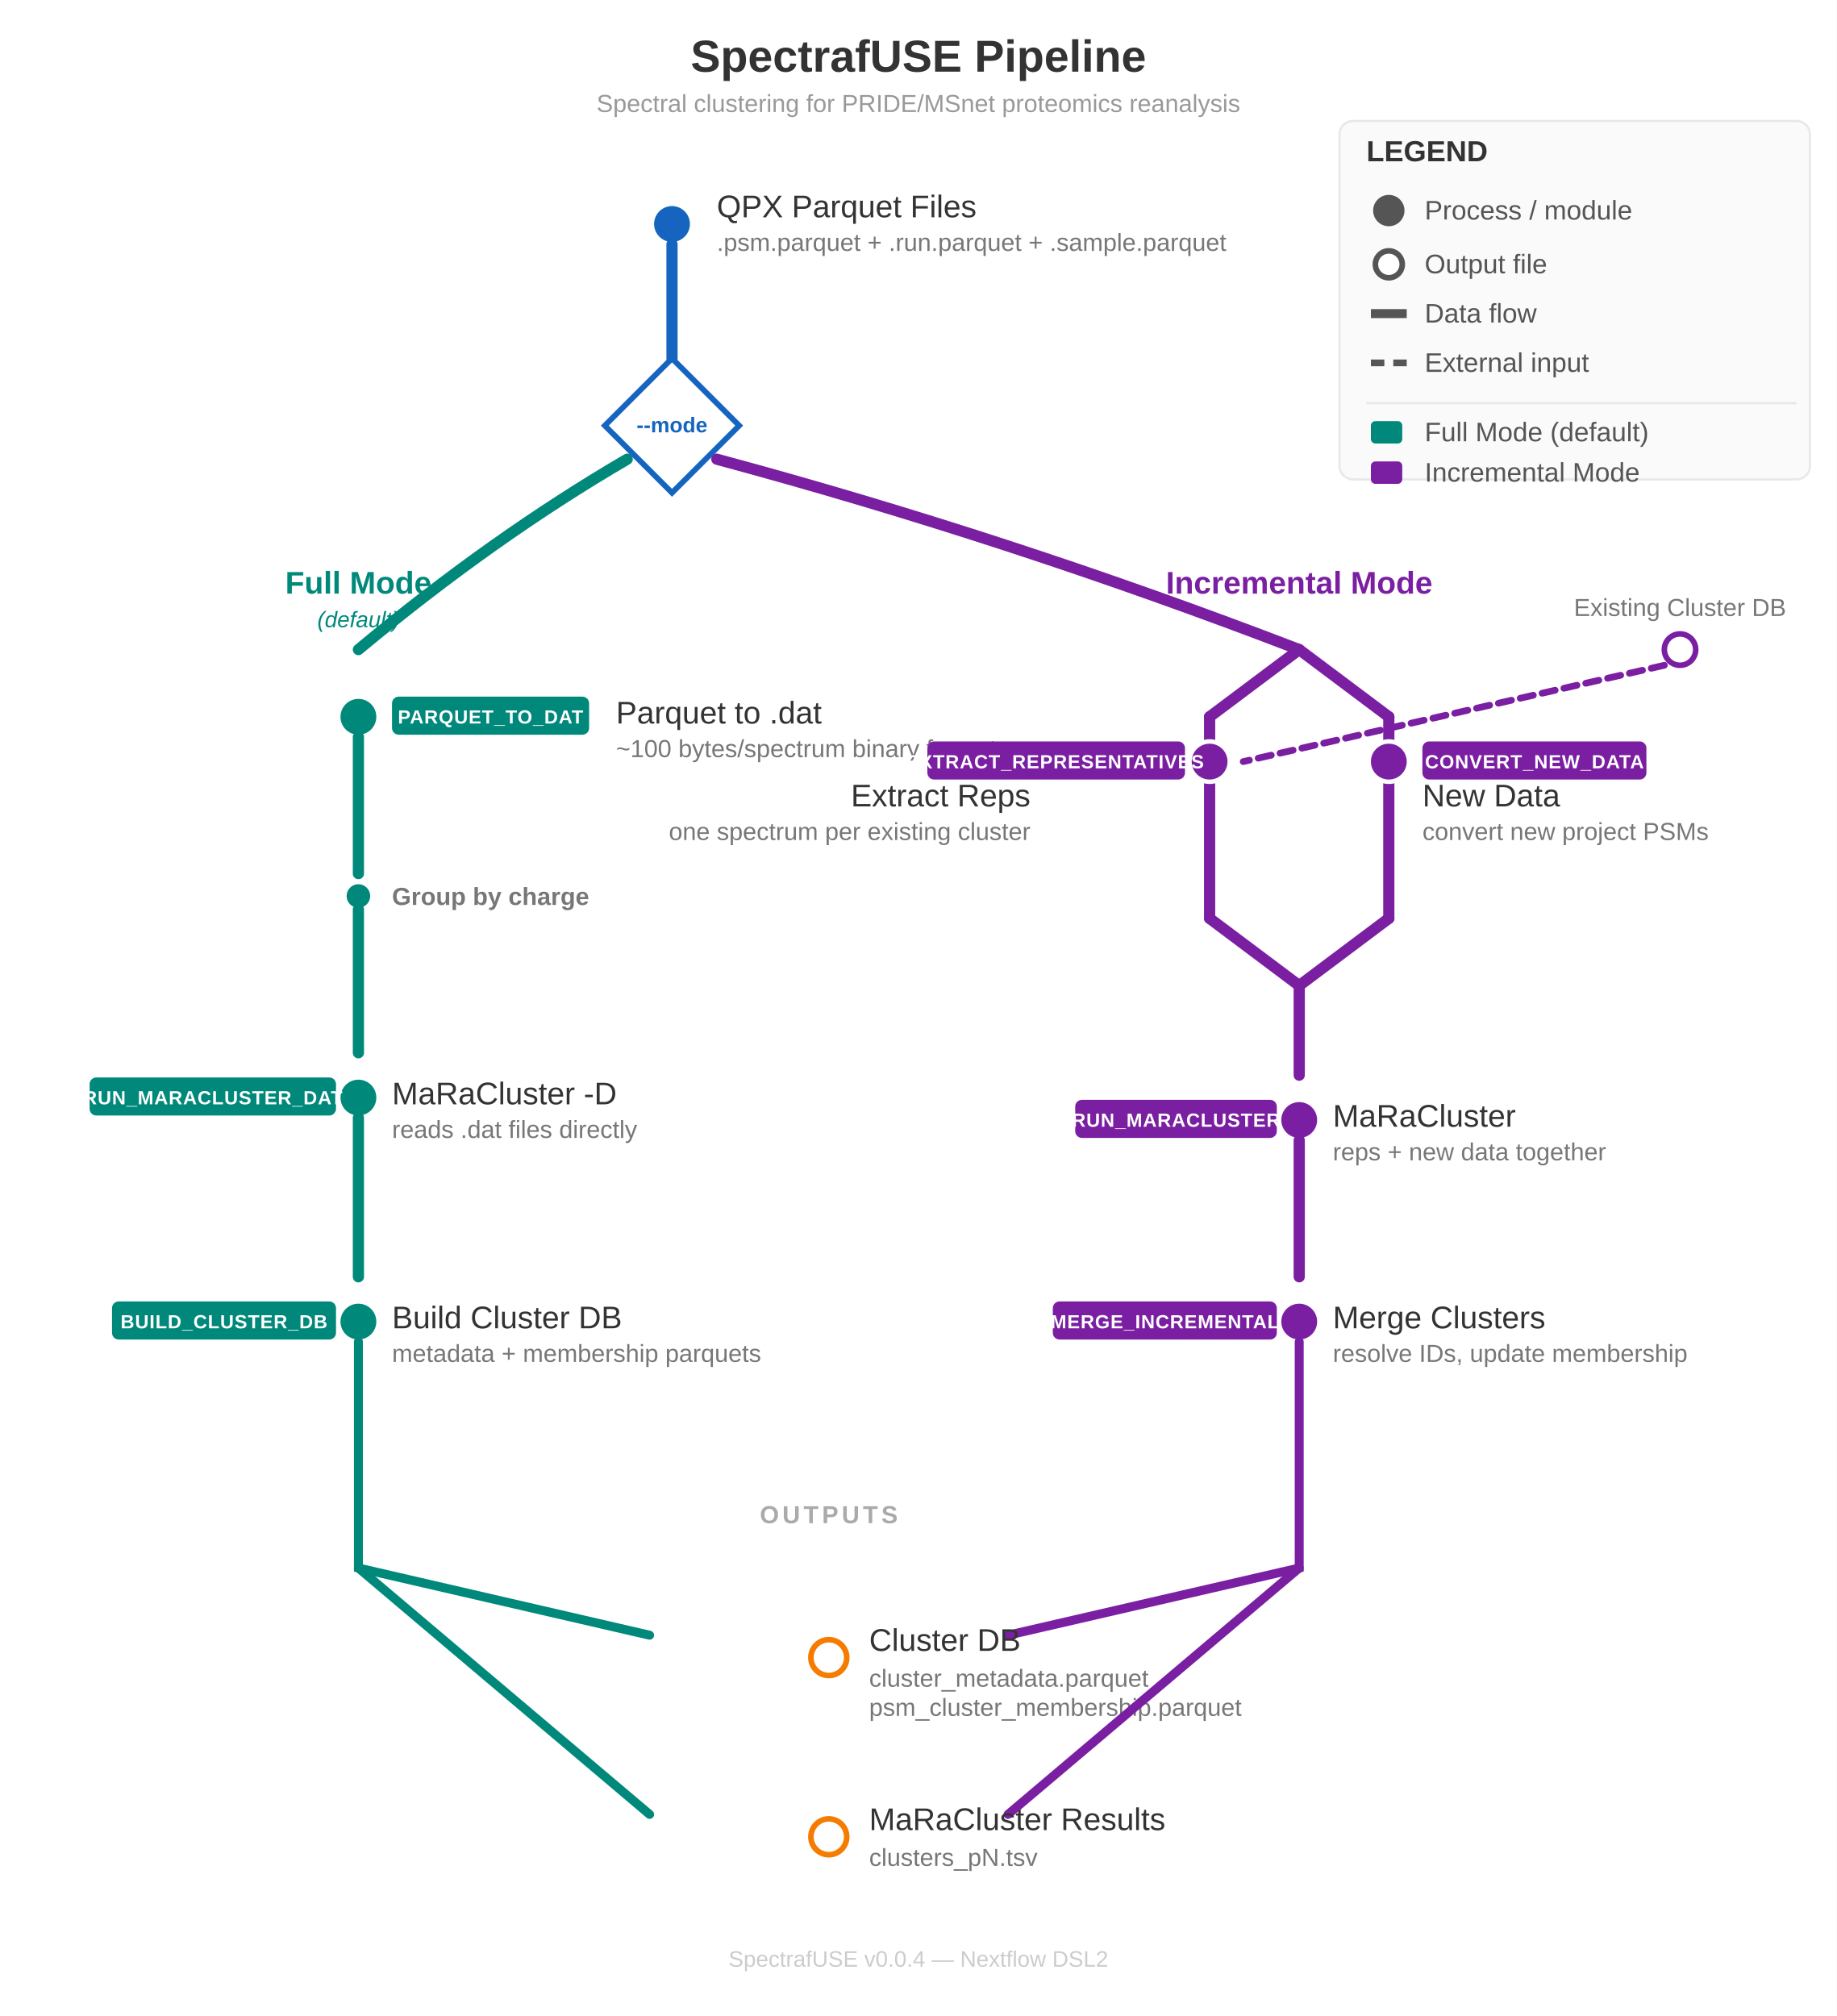
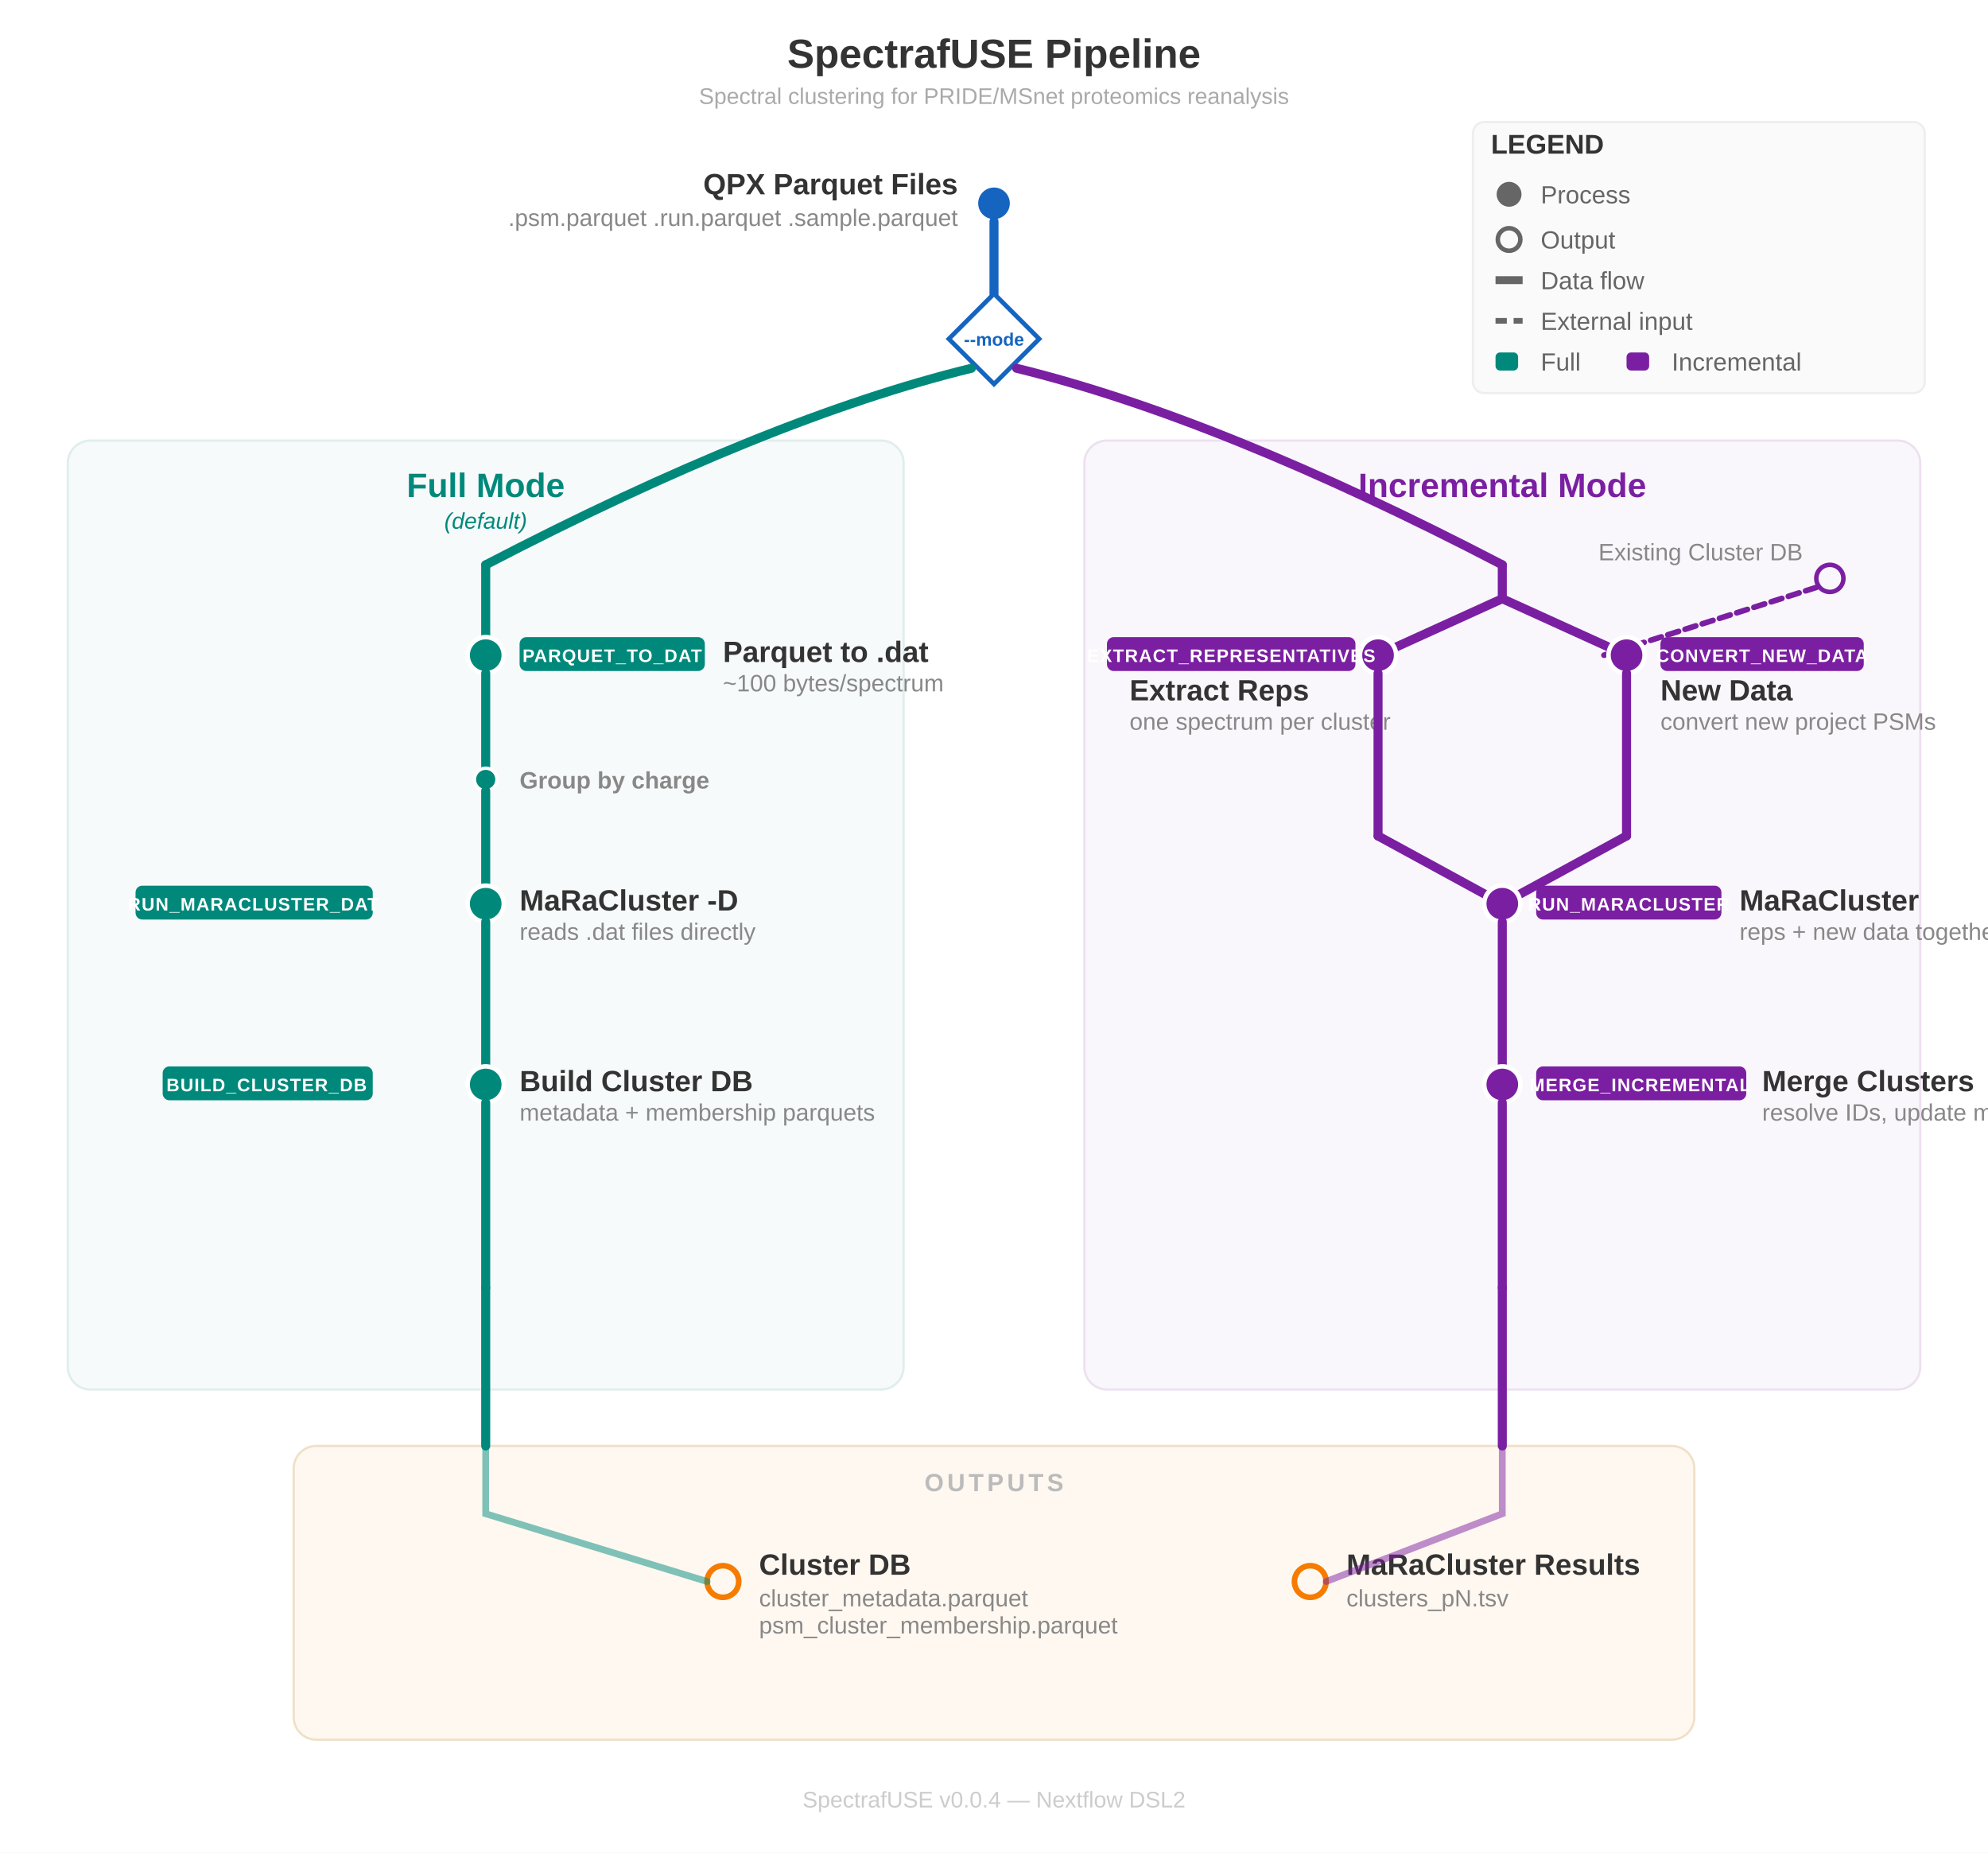
- <svg xmlns="http://www.w3.org/2000/svg" viewBox="0 0 820 900" width="820" height="900">
+ <svg xmlns="http://www.w3.org/2000/svg" viewBox="0 0 880 820" width="880" height="820">
  <defs>
    <style>
-       .station-label { font-family: 'Helvetica Neue', Arial, sans-serif; font-size: 14px; font-weight: 500; fill: #333333; }
-       .station-sublabel { font-family: 'Helvetica Neue', Arial, sans-serif; font-size: 11px; fill: #777777; }
-       .legend-text { font-family: 'Helvetica Neue', Arial, sans-serif; font-size: 12px; fill: #555555; }
-       .legend-title { font-family: 'Helvetica Neue', Arial, sans-serif; font-size: 13px; font-weight: 700; fill: #333333; }
-       .tool-badge { font-family: 'Helvetica Neue', Arial, sans-serif; font-size: 8.5px; font-weight: 700; fill: #ffffff; letter-spacing: 0.3px; }
-       .skip-label { font-family: 'Helvetica Neue', Arial, sans-serif; font-size: 10px; fill: #999999; font-style: italic; }
-       .mode-label { font-family: 'Helvetica Neue', Arial, sans-serif; font-size: 14px; font-weight: 700; }
-       .mode-sublabel { font-family: 'Helvetica Neue', Arial, sans-serif; font-size: 10px; font-style: italic; }
-       .section-title { font-family: 'Helvetica Neue', Arial, sans-serif; font-size: 11px; font-weight: 600; fill: #aaaaaa; letter-spacing: 1.5px; }
+       .label { font-family: 'Helvetica Neue', Arial, sans-serif; font-size: 13px; font-weight: 600; fill: #333; }
+       .sublabel { font-family: 'Helvetica Neue', Arial, sans-serif; font-size: 10.5px; fill: #888; }
+       .badge { font-family: 'Helvetica Neue', Arial, sans-serif; font-size: 8px; font-weight: 700; fill: #fff; letter-spacing: 0.4px; }
+       .legend-text { font-family: 'Helvetica Neue', Arial, sans-serif; font-size: 11px; fill: #666; }
+       .legend-title { font-family: 'Helvetica Neue', Arial, sans-serif; font-size: 12px; font-weight: 700; fill: #333; }
+       .col-title { font-family: 'Helvetica Neue', Arial, sans-serif; font-size: 15px; font-weight: 700; }
+       .col-sub { font-family: 'Helvetica Neue', Arial, sans-serif; font-size: 10px; font-style: italic; }
    </style>
  </defs>
-   <rect width="820" height="900" fill="#ffffff" />
-   <text x="410" y="32" text-anchor="middle" font-family="'Helvetica Neue', Arial, sans-serif" font-size="20" font-weight="bold" fill="#333">SpectrafUSE Pipeline</text>
-   <text x="410" y="50" text-anchor="middle" font-family="'Helvetica Neue', Arial, sans-serif" font-size="11" fill="#999">Spectral clustering for PRIDE/MSnet proteomics reanalysis</text>
-   <g transform="translate(610, 72)">
-     <rect x="-12" y="-18" width="210" height="160" rx="6" fill="#fafafa" stroke="#e8e8e8" stroke-width="1" />
+   <rect width="880" height="820" fill="#ffffff" />
+   <text x="440" y="30" text-anchor="middle" font-family="'Helvetica Neue', Arial, sans-serif" font-size="18" font-weight="bold" fill="#333">SpectrafUSE Pipeline</text>
+   <text x="440" y="46" text-anchor="middle" font-family="'Helvetica Neue', Arial, sans-serif" font-size="10" fill="#aaa">Spectral clustering for PRIDE/MSnet proteomics reanalysis</text>
+   <g transform="translate(660, 68)">
+     <rect x="-8" y="-14" width="200" height="120" rx="5" fill="#fafafa" stroke="#eee" stroke-width="1" />
    <text x="0" y="0" class="legend-title">LEGEND</text>
-     <circle cx="10" cy="22" r="7" fill="#555" />
-     <text x="26" y="26" class="legend-text">Process / module</text>
-     <circle cx="10" cy="46" r="6" fill="#ffffff" stroke="#555" stroke-width="2.5" />
-     <text x="26" y="50" class="legend-text">Output file</text>
-     <line x1="2" y1="68" x2="18" y2="68" stroke="#555" stroke-width="4" />
-     <text x="26" y="72" class="legend-text">Data flow</text>
-     <line x1="2" y1="90" x2="18" y2="90" stroke="#555" stroke-width="3" stroke-dasharray="6,4" />
-     <text x="26" y="94" class="legend-text">External input</text>
-     <line x1="0" y1="108" x2="192" y2="108" stroke="#e8e8e8" stroke-width="1" />
-     <rect x="2" y="116" width="14" height="10" rx="2" fill="#00897B" />
-     <text x="26" y="125" class="legend-text">Full Mode (default)</text>
-     <rect x="2" y="134" width="14" height="10" rx="2" fill="#7B1FA2" />
-     <text x="26" y="143" class="legend-text">Incremental Mode</text>
+     <circle cx="8" cy="18" r="5.5" fill="#666" />
+     <text x="22" y="22" class="legend-text">Process</text>
+     <circle cx="8" cy="38" r="5" fill="none" stroke="#666" stroke-width="2" />
+     <text x="22" y="42" class="legend-text">Output</text>
+     <line x1="2" y1="56" x2="14" y2="56" stroke="#666" stroke-width="3.5" />
+     <text x="22" y="60" class="legend-text">Data flow</text>
+     <line x1="2" y1="74" x2="14" y2="74" stroke="#666" stroke-width="2.5" stroke-dasharray="5,3" />
+     <text x="22" y="78" class="legend-text">External input</text>
+     <rect x="2" y="88" width="10" height="8" rx="2" fill="#00897B" />
+     <text x="22" y="96" class="legend-text">Full</text>
+     <rect x="60" y="88" width="10" height="8" rx="2" fill="#7B1FA2" />
+     <text x="80" y="96" class="legend-text">Incremental</text>
  </g>
-   <circle cx="300" cy="100" r="9" fill="#1565C0" stroke="#ffffff" stroke-width="2" />
-   <text x="320" y="97" class="station-label">QPX Parquet Files</text>
-   <text x="320" y="112" class="station-sublabel">.psm.parquet + .run.parquet + .sample.parquet</text>
-   <line x1="300" y1="109" x2="300" y2="160" stroke="#1565C0" stroke-width="5" stroke-linecap="round" />
-   <polygon points="300,160 330,190 300,220 270,190" fill="#ffffff" stroke="#1565C0" stroke-width="2.5" />
-   <text x="300" y="193" text-anchor="middle" font-family="'Helvetica Neue', Arial, sans-serif" font-size="9.5" font-weight="bold" fill="#1565C0">--mode</text>
-   <text x="160" y="265" text-anchor="middle" class="mode-label" fill="#00897B">Full Mode</text>
-   <text x="160" y="280" text-anchor="middle" class="mode-sublabel" fill="#00897B">(default)</text>
-   <text x="580" y="265" text-anchor="middle" class="mode-label" fill="#7B1FA2">Incremental Mode</text>
-   <path d="M 280,205 Q 220,240 160,290" fill="none" stroke="#00897B" stroke-width="5" stroke-linecap="round" />
-   <path d="M 320,205 Q 450,240 580,290" fill="none" stroke="#7B1FA2" stroke-width="5" stroke-linecap="round" />
-   <circle cx="160" cy="320" r="9" fill="#00897B" stroke="#ffffff" stroke-width="2" />
-   <rect x="175" y="311" width="88" height="17" rx="3" fill="#00897B" />
-   <text x="219" y="323" text-anchor="middle" class="tool-badge">PARQUET_TO_DAT</text>
-   <text x="275" y="323" class="station-label">Parquet to .dat</text>
-   <text x="275" y="338" class="station-sublabel">~100 bytes/spectrum binary format</text>
-   <line x1="160" y1="329" x2="160" y2="390" stroke="#00897B" stroke-width="5" stroke-linecap="round" />
-   <circle cx="160" cy="400" r="6" fill="#00897B" stroke="#ffffff" stroke-width="1.5" />
-   <text x="175" y="404" class="station-sublabel" fill="#00897B" font-weight="600">Group by charge</text>
-   <line x1="160" y1="406" x2="160" y2="470" stroke="#00897B" stroke-width="5" stroke-linecap="round" />
-   <circle cx="160" cy="490" r="9" fill="#00897B" stroke="#ffffff" stroke-width="2" />
-   <rect x="40" y="481" width="110" height="17" rx="3" fill="#00897B" />
-   <text x="95" y="493" text-anchor="middle" class="tool-badge">RUN_MARACLUSTER_DAT</text>
-   <text x="175" y="493" class="station-label">MaRaCluster -D</text>
-   <text x="175" y="508" class="station-sublabel">reads .dat files directly</text>
-   <line x1="160" y1="499" x2="160" y2="570" stroke="#00897B" stroke-width="5" stroke-linecap="round" />
-   <circle cx="160" cy="590" r="9" fill="#00897B" stroke="#ffffff" stroke-width="2" />
-   <rect x="50" y="581" width="100" height="17" rx="3" fill="#00897B" />
-   <text x="100" y="593" text-anchor="middle" class="tool-badge">BUILD_CLUSTER_DB</text>
-   <text x="175" y="593" class="station-label">Build Cluster DB</text>
-   <text x="175" y="608" class="station-sublabel">metadata + membership parquets</text>
-   <circle cx="750" cy="290" r="7" fill="#ffffff" stroke="#7B1FA2" stroke-width="2.5" />
-   <text x="750" y="275" text-anchor="middle" class="station-sublabel" fill="#7B1FA2">Existing Cluster DB</text>
-   <path d="M 743,297 L 555,340" stroke="#7B1FA2" stroke-width="3" stroke-dasharray="6,4" fill="none" stroke-linecap="round" />
-   <path d="M 580,290 L 540,320" fill="none" stroke="#7B1FA2" stroke-width="5" stroke-linecap="round" />
-   <line x1="540" y1="320" x2="540" y2="410" stroke="#7B1FA2" stroke-width="5" stroke-linecap="round" />
-   <circle cx="540" cy="340" r="9" fill="#7B1FA2" stroke="#ffffff" stroke-width="2" />
-   <rect x="414" y="331" width="115" height="17" rx="3" fill="#7B1FA2" />
-   <text x="471" y="343" text-anchor="middle" class="tool-badge">EXTRACT_REPRESENTATIVES</text>
-   <text x="460" y="360" text-anchor="end" class="station-label">Extract Reps</text>
-   <text x="460" y="375" text-anchor="end" class="station-sublabel">one spectrum per existing cluster</text>
-   <path d="M 580,290 L 620,320" fill="none" stroke="#7B1FA2" stroke-width="5" stroke-linecap="round" />
-   <line x1="620" y1="320" x2="620" y2="410" stroke="#7B1FA2" stroke-width="5" stroke-linecap="round" />
-   <circle cx="620" cy="340" r="9" fill="#7B1FA2" stroke="#ffffff" stroke-width="2" />
-   <rect x="635" y="331" width="100" height="17" rx="3" fill="#7B1FA2" />
-   <text x="685" y="343" text-anchor="middle" class="tool-badge">CONVERT_NEW_DATA</text>
-   <text x="635" y="360" class="station-label">New Data</text>
-   <text x="635" y="375" class="station-sublabel">convert new project PSMs</text>
-   <path d="M 540,410 L 580,440" fill="none" stroke="#7B1FA2" stroke-width="5" stroke-linecap="round" />
-   <path d="M 620,410 L 580,440" fill="none" stroke="#7B1FA2" stroke-width="5" stroke-linecap="round" />
-   <line x1="580" y1="440" x2="580" y2="480" stroke="#7B1FA2" stroke-width="5" stroke-linecap="round" />
-   <circle cx="580" cy="500" r="9" fill="#7B1FA2" stroke="#ffffff" stroke-width="2" />
-   <rect x="480" y="491" width="90" height="17" rx="3" fill="#7B1FA2" />
-   <text x="525" y="503" text-anchor="middle" class="tool-badge">RUN_MARACLUSTER</text>
-   <text x="595" y="503" class="station-label">MaRaCluster</text>
-   <text x="595" y="518" class="station-sublabel">reps + new data together</text>
-   <line x1="580" y1="509" x2="580" y2="570" stroke="#7B1FA2" stroke-width="5" stroke-linecap="round" />
-   <circle cx="580" cy="590" r="9" fill="#7B1FA2" stroke="#ffffff" stroke-width="2" />
-   <rect x="470" y="581" width="100" height="17" rx="3" fill="#7B1FA2" />
-   <text x="520" y="593" text-anchor="middle" class="tool-badge">MERGE_INCREMENTAL</text>
-   <text x="595" y="593" class="station-label">Merge Clusters</text>
-   <text x="595" y="608" class="station-sublabel">resolve IDs, update membership</text>
-   <text x="370" y="680" text-anchor="middle" class="section-title">OUTPUTS</text>
-   <path d="M 160,599 L 160,700 L 290,730" fill="none" stroke="#00897B" stroke-width="4" stroke-linecap="round" />
-   <path d="M 580,599 L 580,700 L 450,730" fill="none" stroke="#7B1FA2" stroke-width="4" stroke-linecap="round" />
-   <circle cx="370" cy="740" r="8" fill="#ffffff" stroke="#F57C00" stroke-width="2.5" />
-   <text x="388" y="737" class="station-label" fill="#F57C00">Cluster DB</text>
-   <text x="388" y="753" class="station-sublabel">cluster_metadata.parquet</text>
-   <text x="388" y="766" class="station-sublabel">psm_cluster_membership.parquet</text>
-   <path d="M 160,700 L 290,810" fill="none" stroke="#00897B" stroke-width="4" stroke-linecap="round" />
-   <path d="M 580,700 L 450,810" fill="none" stroke="#7B1FA2" stroke-width="4" stroke-linecap="round" />
-   <circle cx="370" cy="820" r="8" fill="#ffffff" stroke="#F57C00" stroke-width="2.5" />
-   <text x="388" y="817" class="station-label" fill="#F57C00">MaRaCluster Results</text>
-   <text x="388" y="833" class="station-sublabel">clusters_pN.tsv</text>
-   <text x="410" y="878" text-anchor="middle" font-family="'Helvetica Neue', Arial, sans-serif" font-size="10" fill="#ccc">SpectrafUSE v0.0.4 — Nextflow DSL2</text>
+   <circle cx="440" cy="90" r="8" fill="#1565C0" stroke="#fff" stroke-width="2" />
+   <text x="440" y="86" text-anchor="end" dx="-16" class="label" fill="#1565C0">QPX Parquet Files</text>
+   <text x="440" y="100" text-anchor="end" dx="-16" class="sublabel">.psm.parquet  .run.parquet  .sample.parquet</text>
+   <line x1="440" y1="98" x2="440" y2="130" stroke="#1565C0" stroke-width="4" stroke-linecap="round" />
+   <polygon points="440,130 460,150 440,170 420,150" fill="#fff" stroke="#1565C0" stroke-width="2" />
+   <text x="440" y="153" text-anchor="middle" font-family="'Helvetica Neue', Arial, sans-serif" font-size="8" font-weight="bold" fill="#1565C0">--mode</text>
+   <rect x="30" y="195" width="370" height="420" rx="10" fill="#f7fafa" stroke="#e0eded" stroke-width="1" />
+   <rect x="480" y="195" width="370" height="420" rx="10" fill="#faf7fc" stroke="#ede0f0" stroke-width="1" />
+   <text x="215" y="220" text-anchor="middle" class="col-title" fill="#00897B">Full Mode</text>
+   <text x="215" y="234" text-anchor="middle" class="col-sub" fill="#00897B">(default)</text>
+   <text x="665" y="220" text-anchor="middle" class="col-title" fill="#7B1FA2">Incremental Mode</text>
+   <path d="M 430,163 Q 340,185 215,250" fill="none" stroke="#00897B" stroke-width="4" stroke-linecap="round" />
+   <path d="M 450,163 Q 540,185 665,250" fill="none" stroke="#7B1FA2" stroke-width="4" stroke-linecap="round" />
+   <line x1="215" y1="250" x2="215" y2="290" stroke="#00897B" stroke-width="4" stroke-linecap="round" />
+   <circle cx="215" cy="290" r="8" fill="#00897B" stroke="#fff" stroke-width="2" />
+   <rect x="230" y="282" width="82" height="15" rx="3" fill="#00897B" />
+   <text x="271" y="293" text-anchor="middle" class="badge">PARQUET_TO_DAT</text>
+   <text x="320" y="293" class="label">Parquet to .dat</text>
+   <text x="320" y="306" class="sublabel">~100 bytes/spectrum</text>
+   <line x1="215" y1="298" x2="215" y2="345" stroke="#00897B" stroke-width="4" stroke-linecap="round" />
+   <circle cx="215" cy="345" r="5" fill="#00897B" stroke="#fff" stroke-width="1.5" />
+   <text x="230" y="349" class="sublabel" fill="#00897B" font-weight="600">Group by charge</text>
+   <line x1="215" y1="350" x2="215" y2="400" stroke="#00897B" stroke-width="4" stroke-linecap="round" />
+   <circle cx="215" cy="400" r="8" fill="#00897B" stroke="#fff" stroke-width="2" />
+   <rect x="60" y="392" width="105" height="15" rx="3" fill="#00897B" />
+   <text x="112" y="403" text-anchor="middle" class="badge">RUN_MARACLUSTER_DAT</text>
+   <text x="230" y="403" class="label">MaRaCluster -D</text>
+   <text x="230" y="416" class="sublabel">reads .dat files directly</text>
+   <line x1="215" y1="408" x2="215" y2="480" stroke="#00897B" stroke-width="4" stroke-linecap="round" />
+   <circle cx="215" cy="480" r="8" fill="#00897B" stroke="#fff" stroke-width="2" />
+   <rect x="72" y="472" width="93" height="15" rx="3" fill="#00897B" />
+   <text x="118" y="483" text-anchor="middle" class="badge">BUILD_CLUSTER_DB</text>
+   <text x="230" y="483" class="label">Build Cluster DB</text>
+   <text x="230" y="496" class="sublabel">metadata + membership parquets</text>
+   <line x1="215" y1="488" x2="215" y2="570" stroke="#00897B" stroke-width="4" stroke-linecap="round" />
+   <circle cx="810" cy="256" r="6" fill="none" stroke="#7B1FA2" stroke-width="2" />
+   <text x="798" y="248" text-anchor="end" class="sublabel" fill="#7B1FA2">Existing Cluster DB</text>
+   <path d="M 804,260 L 710,290" stroke="#7B1FA2" stroke-width="2.5" stroke-dasharray="5,3" fill="none" stroke-linecap="round" />
+   <line x1="665" y1="250" x2="665" y2="265" stroke="#7B1FA2" stroke-width="4" stroke-linecap="round" />
+   <path d="M 665,265 L 610,290" fill="none" stroke="#7B1FA2" stroke-width="4" stroke-linecap="round" />
+   <circle cx="610" cy="290" r="8" fill="#7B1FA2" stroke="#fff" stroke-width="2" />
+   <rect x="490" y="282" width="110" height="15" rx="3" fill="#7B1FA2" />
+   <text x="545" y="293" text-anchor="middle" class="badge">EXTRACT_REPRESENTATIVES</text>
+   <text x="500" y="310" class="label">Extract Reps</text>
+   <text x="500" y="323" class="sublabel">one spectrum per cluster</text>
+   <line x1="610" y1="298" x2="610" y2="370" stroke="#7B1FA2" stroke-width="4" stroke-linecap="round" />
+   <path d="M 665,265 L 720,290" fill="none" stroke="#7B1FA2" stroke-width="4" stroke-linecap="round" />
+   <circle cx="720" cy="290" r="8" fill="#7B1FA2" stroke="#fff" stroke-width="2" />
+   <rect x="735" y="282" width="90" height="15" rx="3" fill="#7B1FA2" />
+   <text x="780" y="293" text-anchor="middle" class="badge">CONVERT_NEW_DATA</text>
+   <text x="735" y="310" class="label">New Data</text>
+   <text x="735" y="323" class="sublabel">convert new project PSMs</text>
+   <line x1="720" y1="298" x2="720" y2="370" stroke="#7B1FA2" stroke-width="4" stroke-linecap="round" />
+   <path d="M 610,370 L 665,400" fill="none" stroke="#7B1FA2" stroke-width="4" stroke-linecap="round" />
+   <path d="M 720,370 L 665,400" fill="none" stroke="#7B1FA2" stroke-width="4" stroke-linecap="round" />
+   <circle cx="665" cy="400" r="8" fill="#7B1FA2" stroke="#fff" stroke-width="2" />
+   <rect x="680" y="392" width="82" height="15" rx="3" fill="#7B1FA2" />
+   <text x="721" y="403" text-anchor="middle" class="badge">RUN_MARACLUSTER</text>
+   <text x="770" y="403" class="label">MaRaCluster</text>
+   <text x="770" y="416" class="sublabel">reps + new data together</text>
+   <line x1="665" y1="408" x2="665" y2="480" stroke="#7B1FA2" stroke-width="4" stroke-linecap="round" />
+   <circle cx="665" cy="480" r="8" fill="#7B1FA2" stroke="#fff" stroke-width="2" />
+   <rect x="680" y="472" width="93" height="15" rx="3" fill="#7B1FA2" />
+   <text x="726" y="483" text-anchor="middle" class="badge">MERGE_INCREMENTAL</text>
+   <text x="780" y="483" class="label">Merge Clusters</text>
+   <text x="780" y="496" class="sublabel">resolve IDs, update membership</text>
+   <line x1="665" y1="488" x2="665" y2="570" stroke="#7B1FA2" stroke-width="4" stroke-linecap="round" />
+   <rect x="130" y="640" width="620" height="130" rx="10" fill="#fff8f0" stroke="#f0e0c8" stroke-width="1" />
+   <text x="440" y="660" text-anchor="middle" font-family="'Helvetica Neue', Arial, sans-serif" font-size="11" font-weight="600" fill="#bbb" letter-spacing="1.5px">OUTPUTS</text>
+   <path d="M 215,570 L 215,640" fill="none" stroke="#00897B" stroke-width="4" stroke-linecap="round" />
+   <path d="M 665,570 L 665,640" fill="none" stroke="#7B1FA2" stroke-width="4" stroke-linecap="round" />
+   <circle cx="320" cy="700" r="7" fill="none" stroke="#F57C00" stroke-width="2.5" />
+   <text x="336" y="697" class="label" fill="#F57C00">Cluster DB</text>
+   <text x="336" y="711" class="sublabel">cluster_metadata.parquet</text>
+   <text x="336" y="723" class="sublabel">psm_cluster_membership.parquet</text>
+   <circle cx="580" cy="700" r="7" fill="none" stroke="#F57C00" stroke-width="2.5" />
+   <text x="596" y="697" class="label" fill="#F57C00">MaRaCluster Results</text>
+   <text x="596" y="711" class="sublabel">clusters_pN.tsv</text>
+   <path d="M 215,640 L 215,670 L 313,700" fill="none" stroke="#00897B" stroke-width="3" stroke-linecap="round" opacity="0.5" />
+   <path d="M 665,640 L 665,670 L 587,700" fill="none" stroke="#7B1FA2" stroke-width="3" stroke-linecap="round" opacity="0.5" />
+   <text x="440" y="800" text-anchor="middle" font-family="'Helvetica Neue', Arial, sans-serif" font-size="10" fill="#ccc">SpectrafUSE v0.0.4 — Nextflow DSL2</text>
</svg>
